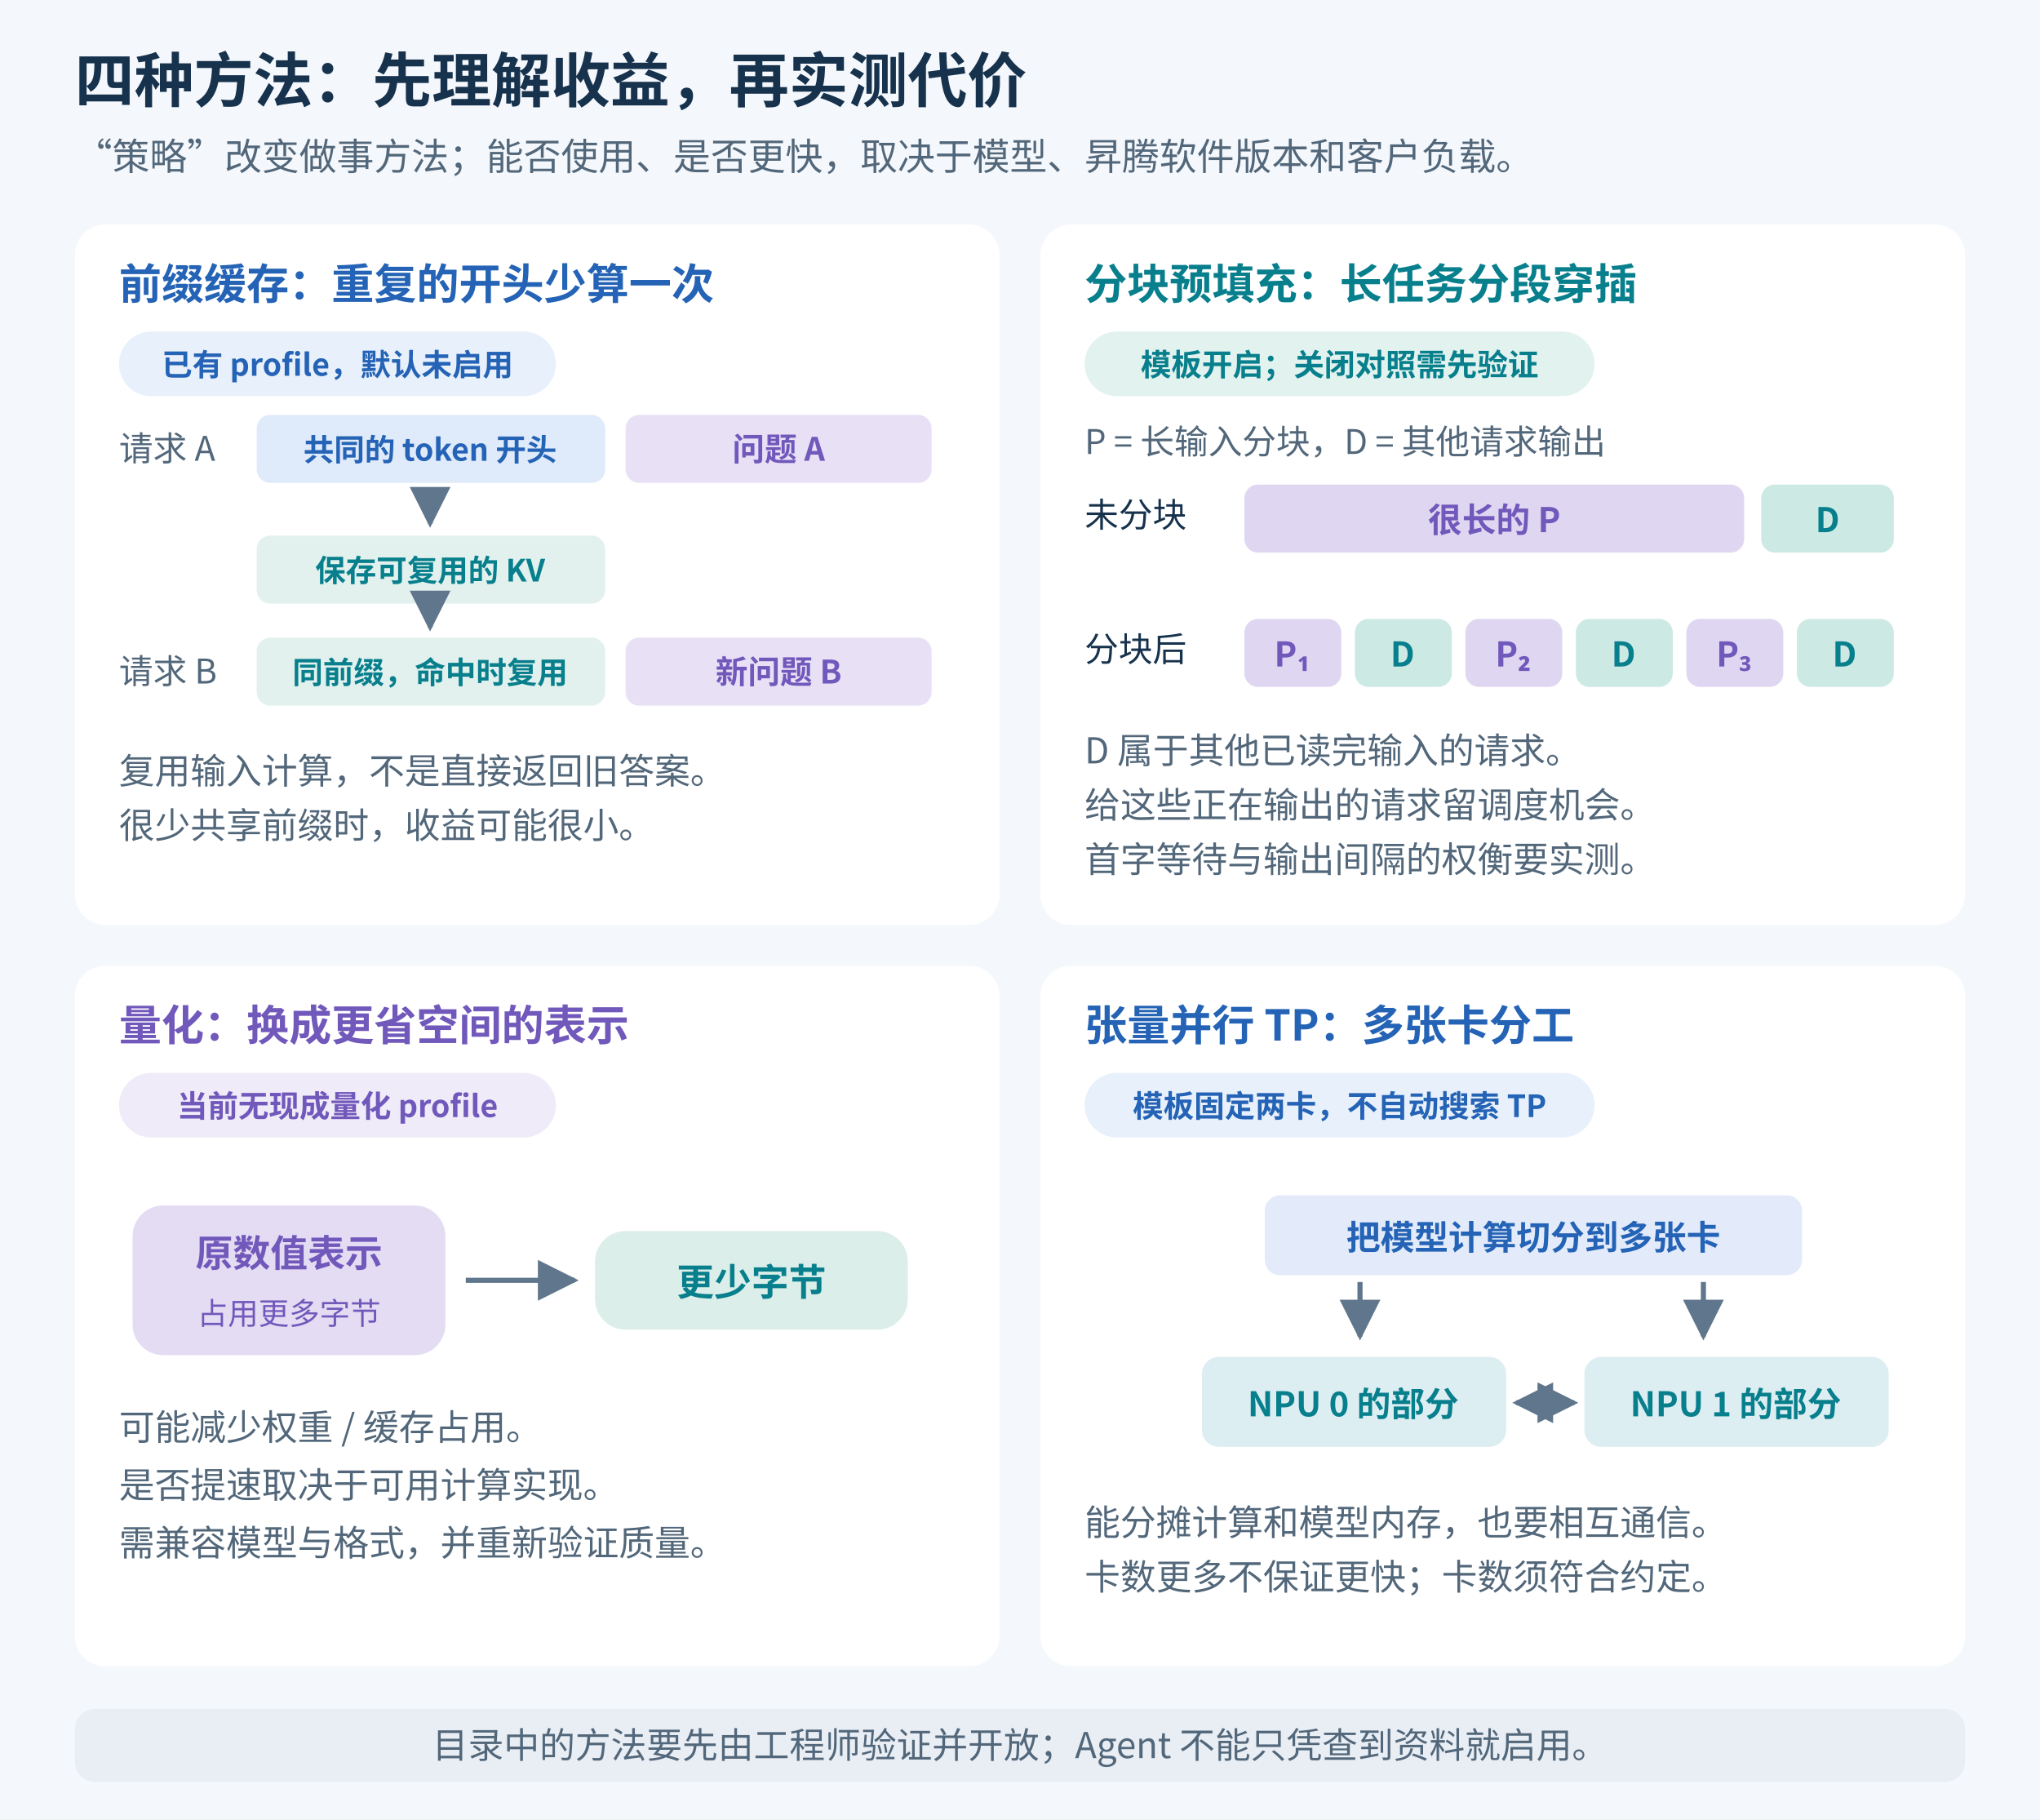
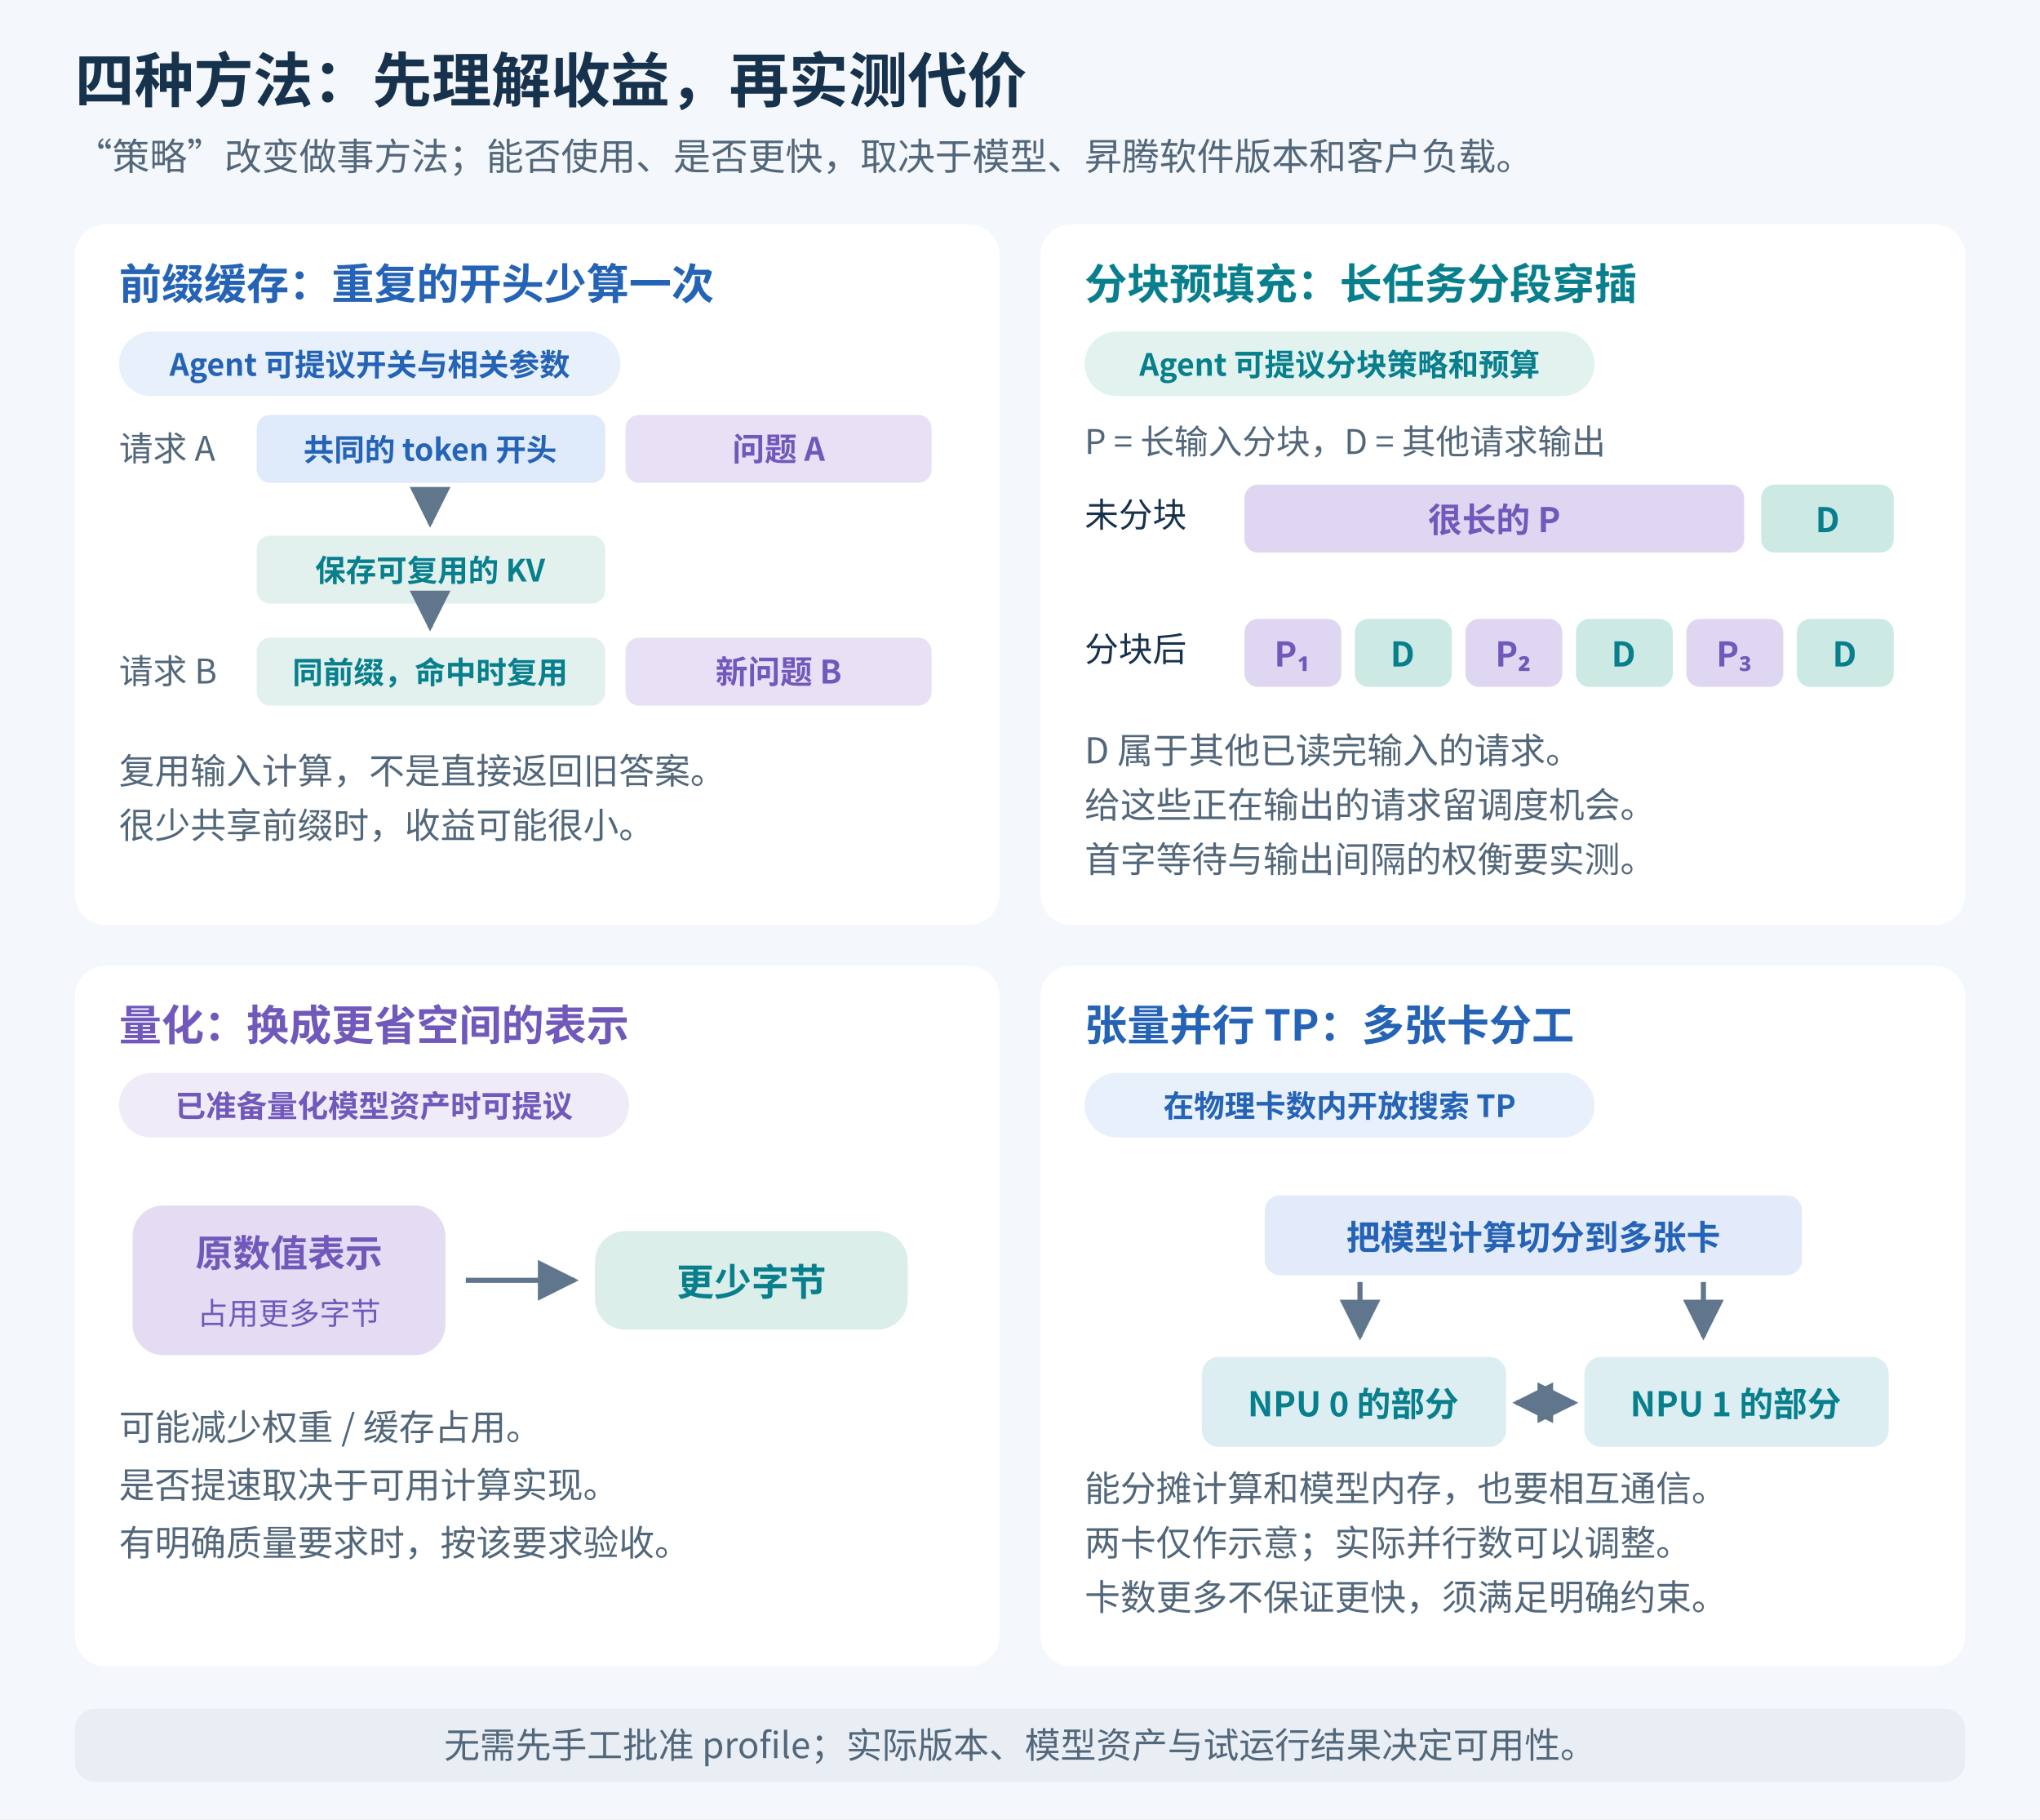
<svg xmlns="http://www.w3.org/2000/svg" width="1200" height="1070" viewBox="0 0 1200 1070" role="img" aria-labelledby="title desc">
  <defs>
    <marker id="arrow" viewBox="0 0 10 10" refX="9" refY="5" markerWidth="8" markerHeight="8" orient="auto-start-reverse">
      <path d="M0 0 L10 5 L0 10 Z" fill="#60768c" />
    </marker>
  </defs>
  <style>text{font-family:"Noto Sans CJK SC","Microsoft YaHei","PingFang SC",sans-serif} .code{font-family:"DejaVu Sans Mono",monospace}</style>
  <rect x="0" y="0" width="1200" height="1070" rx="0" fill="#f4f7fb" />
  <text x="44" y="60" font-size="35" fill="#17324d" font-weight="700" text-anchor="start">四种方法：先理解收益，再实测代价</text>
  <text x="44" y="100" font-size="22" fill="#52677a" font-weight="400" text-anchor="start">“策略”改变做事方法；能否使用、是否更快，取决于模型、昇腾软件版本和客户负载。</text>
  <rect x="44" y="132" width="544" height="412" rx="18" fill="white" />
  <rect x="612" y="132" width="544" height="412" rx="18" fill="white" />
  <rect x="44" y="568" width="544" height="412" rx="18" fill="white" />
  <rect x="612" y="568" width="544" height="412" rx="18" fill="white" />
  <text x="70" y="176" font-size="25" fill="#2463b5" font-weight="700" text-anchor="start">前缀缓存：重复的开头少算一次</text>
-   <rect x="70" y="195" width="257" height="38" rx="19" fill="#e8f0fb" />
-   <text x="198.5" y="221" font-size="18" fill="#2463b5" font-weight="600" text-anchor="middle">已有 profile，默认未启用</text>
+   <rect x="70" y="195" width="295" height="38" rx="19" fill="#e8f0fb" />
+   <text x="217.5" y="221" font-size="18" fill="#2463b5" font-weight="600" text-anchor="middle">Agent 可提议开关与相关参数</text>
  <text x="70" y="271" font-size="20" fill="#52677a" font-weight="400" text-anchor="start">请求 A</text>
  <rect x="151" y="244" width="205" height="40" rx="8" fill="#dfeafa" />
  <text x="253" y="271" font-size="18" fill="#2463b5" font-weight="600" text-anchor="middle">共同的 token 开头</text>
  <rect x="368" y="244" width="180" height="40" rx="8" fill="#e8e1f6" />
  <text x="458" y="271" font-size="19" fill="#7158bb" font-weight="600" text-anchor="middle">问题 A</text>
  <path d="M253 287 L253 308" fill="none" stroke="#60768c" stroke-width="3" stroke-linejoin="round" marker-end="url(#arrow)" />
  <rect x="151" y="315" width="205" height="40" rx="8" fill="#e2f1ee" />
  <text x="253" y="342" font-size="18" fill="#087f8c" font-weight="600" text-anchor="middle">保存可复用的 KV</text>
  <text x="70" y="402" font-size="20" fill="#52677a" font-weight="400" text-anchor="start">请求 B</text>
  <rect x="151" y="375" width="205" height="40" rx="8" fill="#e2f1ee" />
  <text x="253" y="402" font-size="18" fill="#087f8c" font-weight="600" text-anchor="middle">同前缀，命中时复用</text>
  <rect x="368" y="375" width="180" height="40" rx="8" fill="#e8e1f6" />
  <text x="458" y="402" font-size="19" fill="#7158bb" font-weight="600" text-anchor="middle">新问题 B</text>
  <path d="M253 357 L253 369" fill="none" stroke="#60768c" stroke-width="3" stroke-linejoin="round" marker-end="url(#arrow)" />
  <text x="70" y="461" font-size="21" fill="#52677a" font-weight="400" text-anchor="start">复用输入计算，不是直接返回旧答案。</text>
  <text x="70" y="493" font-size="21" fill="#52677a" font-weight="400" text-anchor="start">很少共享前缀时，收益可能很小。</text>
  <text x="638" y="176" font-size="25" fill="#087f8c" font-weight="700" text-anchor="start">分块预填充：长任务分段穿插</text>
  <rect x="638" y="195" width="300" height="38" rx="19" fill="#e1f2ef" />
-   <text x="788.0" y="221" font-size="18" fill="#087f8c" font-weight="600" text-anchor="middle">模板开启；关闭对照需先验证</text>
+   <text x="788.0" y="221" font-size="18" fill="#087f8c" font-weight="600" text-anchor="middle">Agent 可提议分块策略和预算</text>
  <text x="638" y="267" font-size="20" fill="#52677a" font-weight="400" text-anchor="start">P = 长输入分块，D = 其他请求输出</text>
  <text x="638" y="310" font-size="20" fill="#17324d" font-weight="400" text-anchor="start">未分块</text>
  <rect x="732" y="285" width="294" height="40" rx="8" fill="#dfd7f1" />
  <text x="879" y="313" font-size="20" fill="#7158bb" font-weight="600" text-anchor="middle">很长的 P</text>
  <rect x="1036" y="285" width="78" height="40" rx="8" fill="#cde9e4" />
  <text x="1075" y="313" font-size="20" fill="#087f8c" font-weight="600" text-anchor="middle">D</text>
  <text x="638" y="389" font-size="20" fill="#17324d" font-weight="400" text-anchor="start">分块后</text>
  <rect x="732" y="364" width="57" height="40" rx="8" fill="#dfd7f1" />
  <text x="760" y="392" font-size="20" fill="#7158bb" font-weight="600" text-anchor="middle">P₁</text>
  <rect x="797" y="364" width="57" height="40" rx="8" fill="#cde9e4" />
  <text x="825" y="392" font-size="20" fill="#087f8c" font-weight="600" text-anchor="middle">D</text>
  <rect x="862" y="364" width="57" height="40" rx="8" fill="#dfd7f1" />
  <text x="890" y="392" font-size="20" fill="#7158bb" font-weight="600" text-anchor="middle">P₂</text>
  <rect x="927" y="364" width="57" height="40" rx="8" fill="#cde9e4" />
  <text x="955" y="392" font-size="20" fill="#087f8c" font-weight="600" text-anchor="middle">D</text>
  <rect x="992" y="364" width="57" height="40" rx="8" fill="#dfd7f1" />
  <text x="1020" y="392" font-size="20" fill="#7158bb" font-weight="600" text-anchor="middle">P₃</text>
  <rect x="1057" y="364" width="57" height="40" rx="8" fill="#cde9e4" />
  <text x="1085" y="392" font-size="20" fill="#087f8c" font-weight="600" text-anchor="middle">D</text>
  <text x="638" y="449" font-size="21" fill="#52677a" font-weight="400" text-anchor="start">D 属于其他已读完输入的请求。</text>
  <text x="638" y="481" font-size="21" fill="#52677a" font-weight="400" text-anchor="start">给这些正在输出的请求留调度机会。</text>
  <text x="638" y="513" font-size="21" fill="#52677a" font-weight="400" text-anchor="start">首字等待与输出间隔的权衡要实测。</text>
  <text x="70" y="612" font-size="25" fill="#7158bb" font-weight="700" text-anchor="start">量化：换成更省空间的表示</text>
-   <rect x="70" y="631" width="257" height="38" rx="19" fill="#efebf8" />
-   <text x="198.5" y="657" font-size="18" fill="#7158bb" font-weight="600" text-anchor="middle">当前无现成量化 profile</text>
+   <rect x="70" y="631" width="300" height="38" rx="19" fill="#efebf8" />
+   <text x="220.0" y="657" font-size="18" fill="#7158bb" font-weight="600" text-anchor="middle">已准备量化模型资产时可提议</text>
  <rect x="78" y="709" width="184" height="88" rx="18" fill="#e4dcf3" />
  <text x="170" y="745" font-size="22" fill="#7158bb" font-weight="600" text-anchor="middle">原数值表示</text>
  <text x="170" y="779" font-size="18" fill="#7158bb" font-weight="400" text-anchor="middle">占用更多字节</text>
  <path d="M274 753 L338 753" fill="none" stroke="#60768c" stroke-width="3" stroke-linejoin="round" marker-end="url(#arrow)" />
  <rect x="350" y="724" width="184" height="58" rx="18" fill="#dbeee9" />
  <text x="442" y="762" font-size="22" fill="#087f8c" font-weight="600" text-anchor="middle">更少字节</text>
  <text x="70" y="847" font-size="21" fill="#52677a" font-weight="400" text-anchor="start">可能减少权重 / 缓存占用。</text>
  <text x="70" y="881" font-size="21" fill="#52677a" font-weight="400" text-anchor="start">是否提速取决于可用计算实现。</text>
-   <text x="70" y="915" font-size="21" fill="#52677a" font-weight="400" text-anchor="start">需兼容模型与格式，并重新验证质量。</text>
+   <text x="70" y="915" font-size="21" fill="#52677a" font-weight="400" text-anchor="start">有明确质量要求时，按该要求验收。</text>
  <text x="638" y="612" font-size="25" fill="#2463b5" font-weight="700" text-anchor="start">张量并行 TP：多张卡分工</text>
  <rect x="638" y="631" width="300" height="38" rx="19" fill="#e8f0fb" />
-   <text x="788.0" y="657" font-size="18" fill="#2463b5" font-weight="600" text-anchor="middle">模板固定两卡，不自动搜索 TP</text>
+   <text x="788.0" y="657" font-size="18" fill="#2463b5" font-weight="600" text-anchor="middle">在物理卡数内开放搜索 TP</text>
  <rect x="744" y="703" width="316" height="47" rx="9" fill="#e3ebfa" />
  <text x="902" y="735" font-size="20" fill="#2463b5" font-weight="600" text-anchor="middle">把模型计算切分到多张卡</text>
  <path d="M800 754 L800 786" fill="none" stroke="#60768c" stroke-width="3" stroke-linejoin="round" marker-end="url(#arrow)" />
  <path d="M1002 754 L1002 786" fill="none" stroke="#60768c" stroke-width="3" stroke-linejoin="round" marker-end="url(#arrow)" />
  <rect x="707" y="798" width="179" height="53" rx="10" fill="#ddeef2" />
  <text x="796" y="833" font-size="20" fill="#087f8c" font-weight="600" text-anchor="middle">NPU 0 的部分</text>
  <rect x="932" y="798" width="179" height="53" rx="10" fill="#ddeef2" />
  <text x="1021" y="833" font-size="20" fill="#087f8c" font-weight="600" text-anchor="middle">NPU 1 的部分</text>
  <path d="M892 825 L926 825" fill="none" stroke="#60768c" stroke-width="3" stroke-linejoin="round" marker-end="url(#arrow)" marker-start="url(#arrow)" />
-   <text x="638" y="903" font-size="21" fill="#52677a" font-weight="400" text-anchor="start">能分摊计算和模型内存，也要相互通信。</text>
-   <text x="638" y="935" font-size="21" fill="#52677a" font-weight="400" text-anchor="start">卡数更多不保证更快；卡数须符合约定。</text>
+   <text x="638" y="883" font-size="21" fill="#52677a" font-weight="400" text-anchor="start">能分摊计算和模型内存，也要相互通信。</text>
+   <text x="638" y="915" font-size="21" fill="#52677a" font-weight="400" text-anchor="start">两卡仅作示意；实际并行数可以调整。</text>
+   <text x="638" y="947" font-size="21" fill="#52677a" font-weight="400" text-anchor="start">卡数更多不保证更快，须满足明确约束。</text>
  <rect x="44" y="1005" width="1112" height="43" rx="12" fill="#e9eef5" />
-   <text x="600" y="1034" font-size="21" fill="#52677a" font-weight="400" text-anchor="middle">目录中的方法要先由工程师验证并开放；Agent 不能只凭查到资料就启用。</text>
+   <text x="600" y="1034" font-size="21" fill="#52677a" font-weight="400" text-anchor="middle">无需先手工批准 profile；实际版本、模型资产与试运行结果决定可用性。</text>
</svg>
